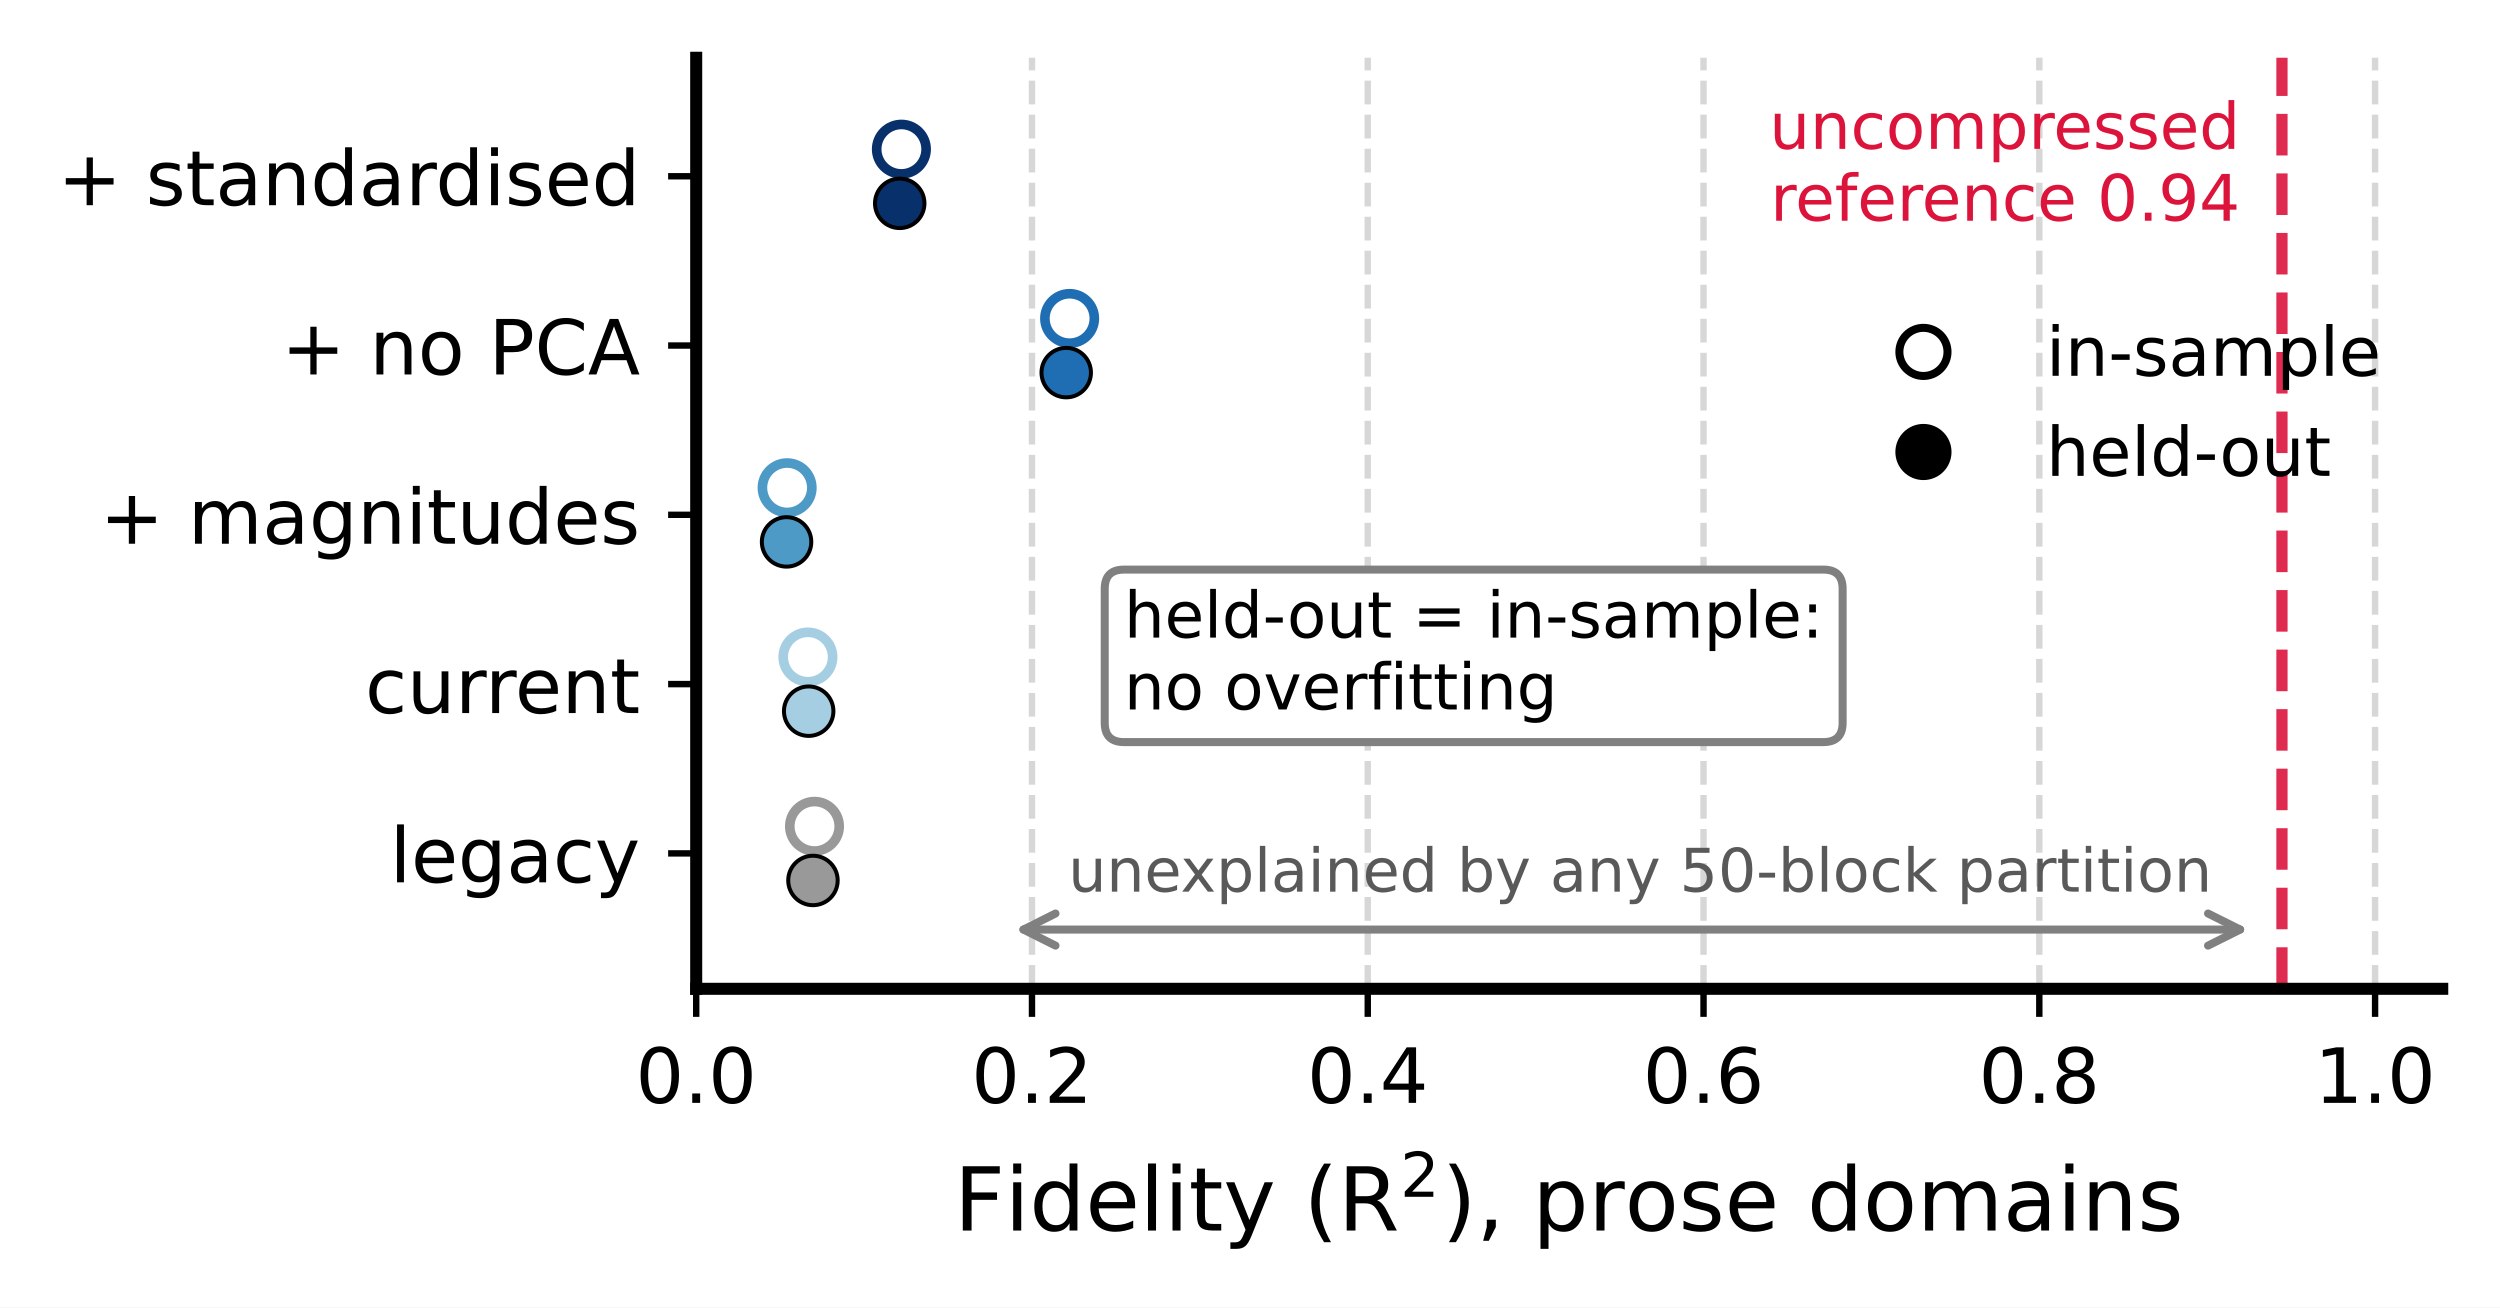
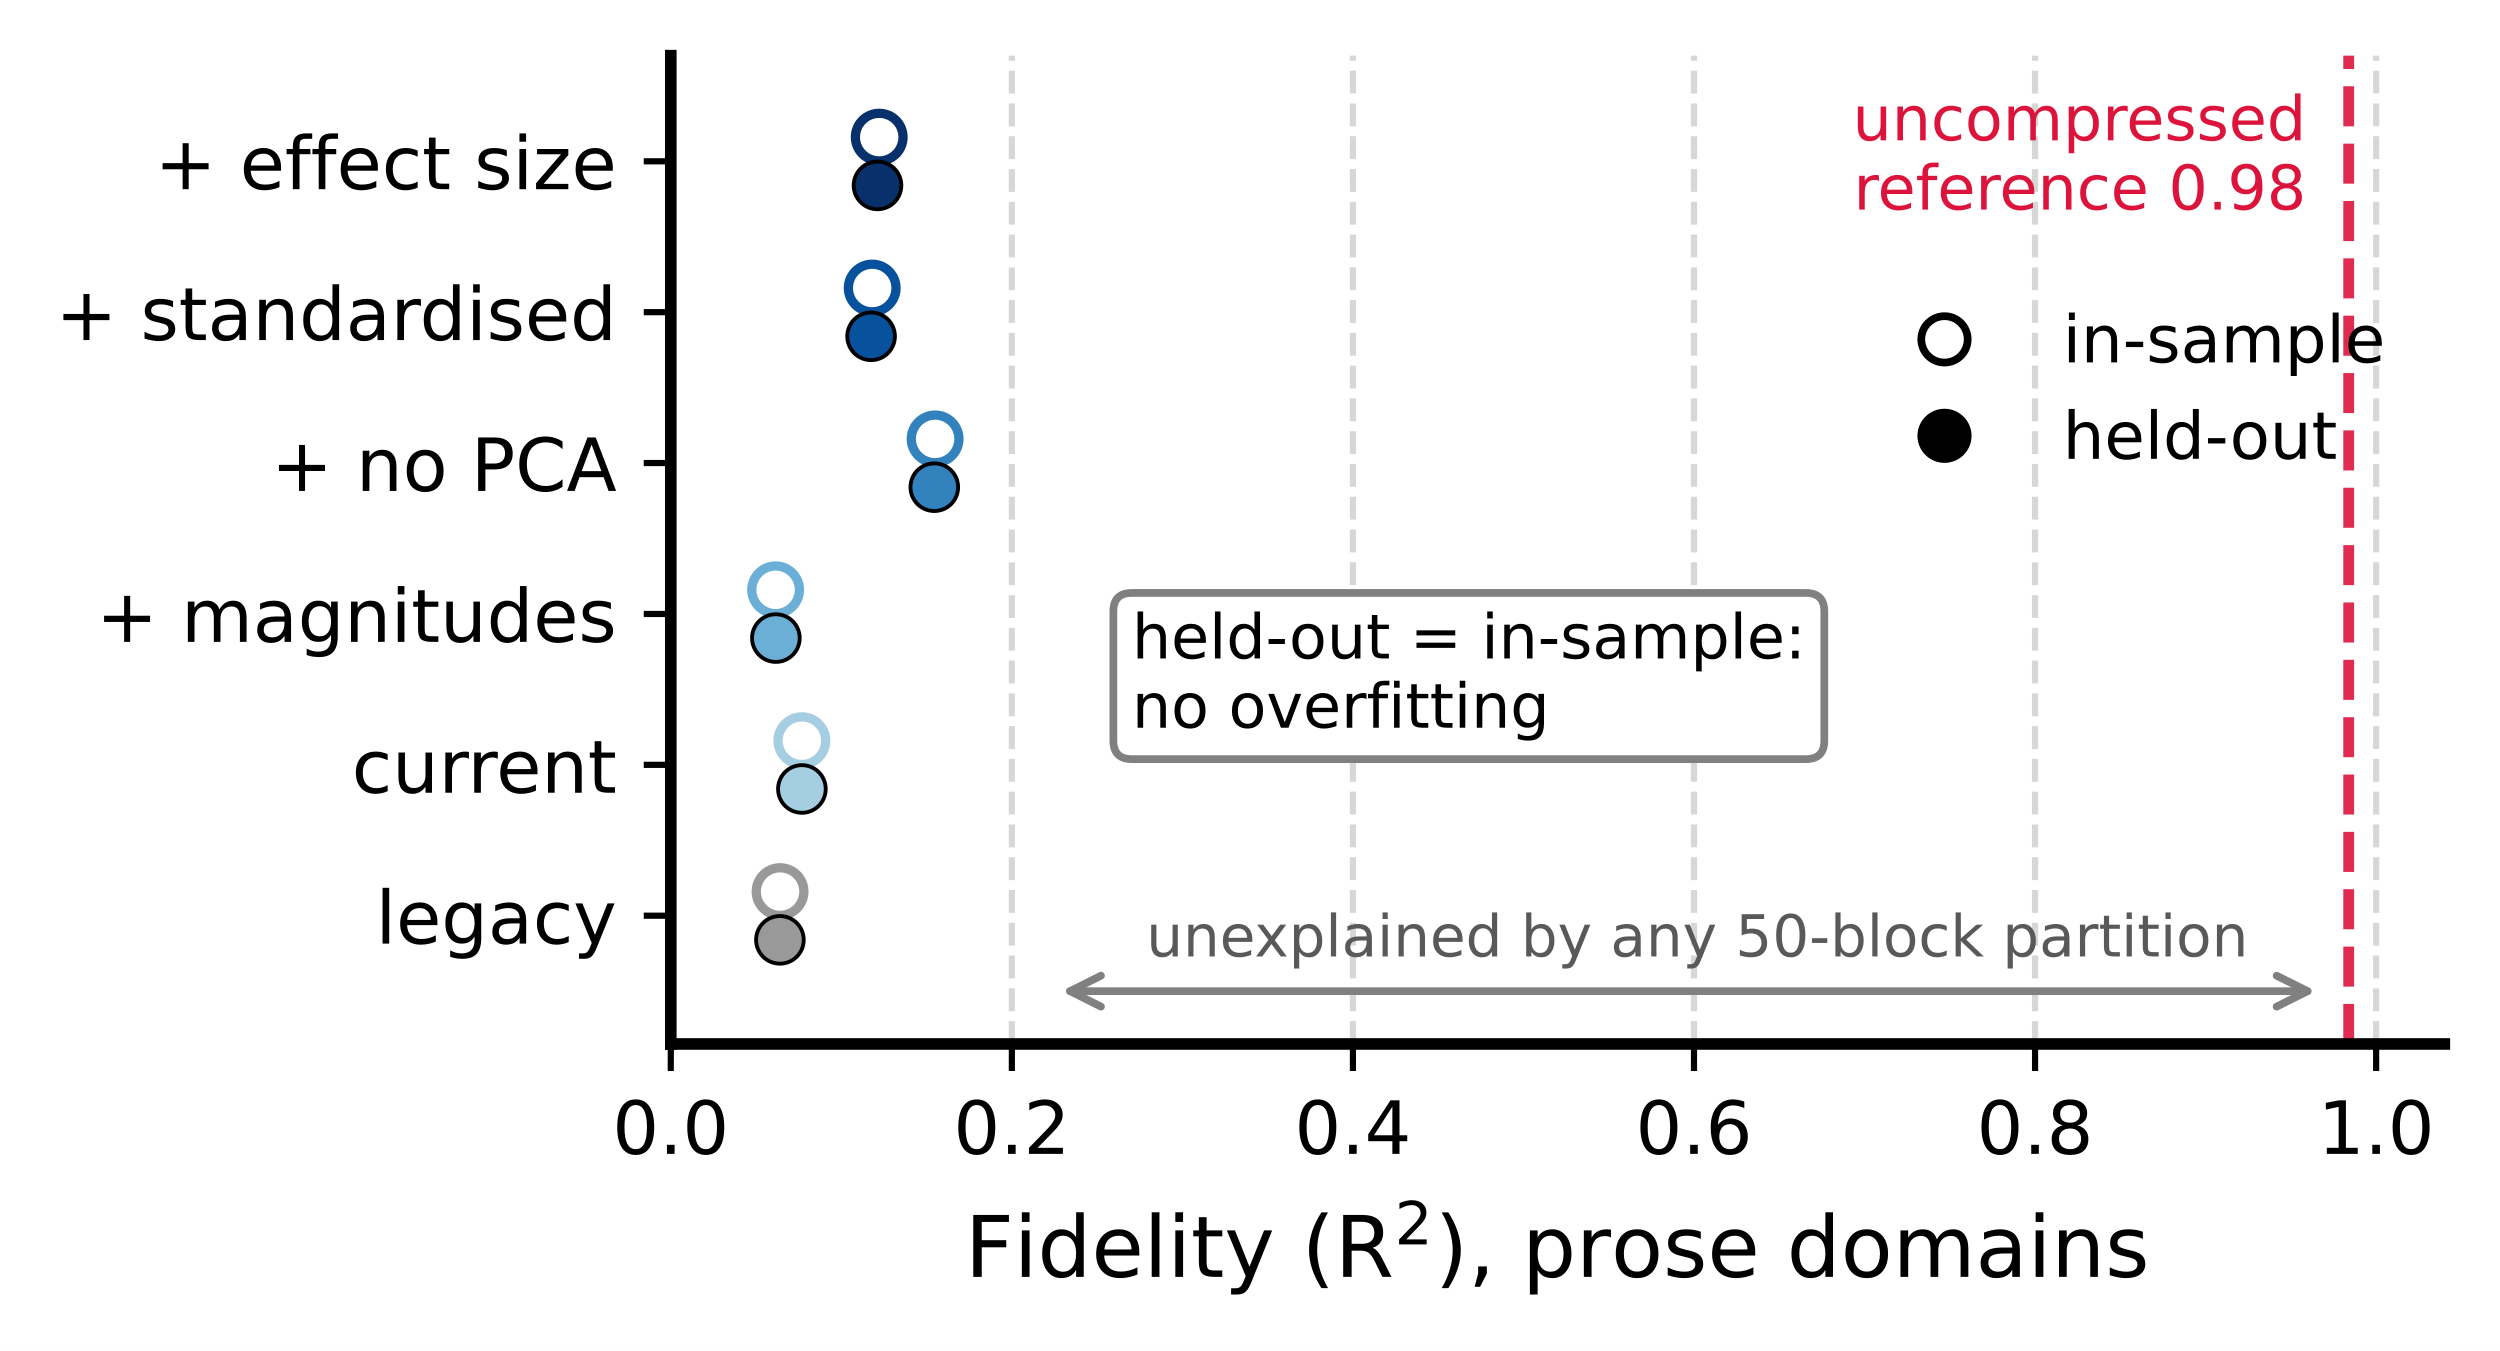
- <svg xmlns="http://www.w3.org/2000/svg" xmlns:xlink="http://www.w3.org/1999/xlink" width="311.629pt" height="162.97pt" viewBox="0 0 311.629 162.97" version="1.1">
+ <svg xmlns="http://www.w3.org/2000/svg" xmlns:xlink="http://www.w3.org/1999/xlink" width="323.437pt" height="174.778pt" viewBox="0 0 323.437 174.778" version="1.1">
  <defs>
    <style type="text/css">*{stroke-linejoin: round; stroke-linecap: butt}</style>
  </defs>
  <g id="figure_1">
    <g id="patch_1">
-       <path d="M 0 162.97  L 311.629 162.97  L 311.629 0  L 0 0  z " style="fill: #ffffff" />
+       <path d="M 0 174.778  L 323.437 174.778  L 323.437 0  L 0 0  z " style="fill: #ffffff" />
    </g>
    <g id="axes_1">
      <g id="patch_2">
-         <path d="M 86.783 123.256  L 304.429 123.256  L 304.429 7.2  L 86.783 7.2  z " style="fill: #ffffff" />
+         <path d="M 86.783 135.064  L 316.237 135.064  L 316.237 7.2  L 86.783 7.2  z " style="fill: #ffffff" />
      </g>
      <g id="matplotlib.axis_1">
        <g id="xtick_1">
          <g id="line2d_1">
-             <path d="M 86.783 123.256  L 86.783 7.2  " clip-path="url(#pd90f254993)" style="fill: none; stroke-dasharray: 2.96,1.28; stroke-dashoffset: 0; stroke: #b0b0b0; stroke-opacity: 0.5; stroke-width: 0.8" />
+             <path d="M 86.783 135.064  L 86.783 7.2  " clip-path="url(#pabe80f4dc6)" style="fill: none; stroke-dasharray: 2.96,1.28; stroke-dashoffset: 0; stroke: #b0b0b0; stroke-opacity: 0.5; stroke-width: 0.8" />
          </g>
          <g id="line2d_2">
            <defs>
-               <path id="md848c56dd3" d="M 0 0  L 0 3.5  " style="stroke: #000000; stroke-width: 0.8" />
+               <path id="m99d12f8454" d="M 0 0  L 0 3.5  " style="stroke: #000000; stroke-width: 0.8" />
            </defs>
            <g>
-               <use xlink:href="#md848c56dd3" x="86.783" y="123.256" style="stroke: #000000; stroke-width: 0.8" />
+               <use xlink:href="#m99d12f8454" x="86.783" y="135.064" style="stroke: #000000; stroke-width: 0.8" />
            </g>
          </g>
          <g id="text_1">
-             <text style="font-size: 9.5px; font-family: 'DejaVu Sans'; text-anchor: middle" x="86.783" y="137.475" transform="rotate(-0 86.78297 137.4745)">0.0</text>
+             <text style="font-size: 9.5px; font-family: 'DejaVu Sans'; text-anchor: middle" x="86.783" y="149.283" transform="rotate(-0 86.78297 149.2825)">0.0</text>
          </g>
        </g>
        <g id="xtick_2">
          <g id="line2d_3">
-             <path d="M 128.638 123.256  L 128.638 7.2  " clip-path="url(#pd90f254993)" style="fill: none; stroke-dasharray: 2.96,1.28; stroke-dashoffset: 0; stroke: #b0b0b0; stroke-opacity: 0.5; stroke-width: 0.8" />
+             <path d="M 130.909 135.064  L 130.909 7.2  " clip-path="url(#pabe80f4dc6)" style="fill: none; stroke-dasharray: 2.96,1.28; stroke-dashoffset: 0; stroke: #b0b0b0; stroke-opacity: 0.5; stroke-width: 0.8" />
          </g>
          <g id="line2d_4">
            <g>
-               <use xlink:href="#md848c56dd3" x="128.638" y="123.256" style="stroke: #000000; stroke-width: 0.8" />
+               <use xlink:href="#m99d12f8454" x="130.909" y="135.064" style="stroke: #000000; stroke-width: 0.8" />
            </g>
          </g>
          <g id="text_2">
-             <text style="font-size: 9.5px; font-family: 'DejaVu Sans'; text-anchor: middle" x="128.638" y="137.475" transform="rotate(-0 128.638 137.4745)">0.2</text>
+             <text style="font-size: 9.5px; font-family: 'DejaVu Sans'; text-anchor: middle" x="130.909" y="149.283" transform="rotate(-0 130.9087 149.2825)">0.2</text>
          </g>
        </g>
        <g id="xtick_3">
          <g id="line2d_5">
-             <path d="M 170.493 123.256  L 170.493 7.2  " clip-path="url(#pd90f254993)" style="fill: none; stroke-dasharray: 2.96,1.28; stroke-dashoffset: 0; stroke: #b0b0b0; stroke-opacity: 0.5; stroke-width: 0.8" />
+             <path d="M 175.035 135.064  L 175.035 7.2  " clip-path="url(#pabe80f4dc6)" style="fill: none; stroke-dasharray: 2.96,1.28; stroke-dashoffset: 0; stroke: #b0b0b0; stroke-opacity: 0.5; stroke-width: 0.8" />
          </g>
          <g id="line2d_6">
            <g>
-               <use xlink:href="#md848c56dd3" x="170.493" y="123.256" style="stroke: #000000; stroke-width: 0.8" />
+               <use xlink:href="#m99d12f8454" x="175.035" y="135.064" style="stroke: #000000; stroke-width: 0.8" />
            </g>
          </g>
          <g id="text_3">
-             <text style="font-size: 9.5px; font-family: 'DejaVu Sans'; text-anchor: middle" x="170.493" y="137.475" transform="rotate(-0 170.493 137.4745)">0.4</text>
+             <text style="font-size: 9.5px; font-family: 'DejaVu Sans'; text-anchor: middle" x="175.035" y="149.283" transform="rotate(-0 175.0345 149.2825)">0.4</text>
          </g>
        </g>
        <g id="xtick_4">
          <g id="line2d_7">
-             <path d="M 212.348 123.256  L 212.348 7.2  " clip-path="url(#pd90f254993)" style="fill: none; stroke-dasharray: 2.96,1.28; stroke-dashoffset: 0; stroke: #b0b0b0; stroke-opacity: 0.5; stroke-width: 0.8" />
+             <path d="M 219.16 135.064  L 219.16 7.2  " clip-path="url(#pabe80f4dc6)" style="fill: none; stroke-dasharray: 2.96,1.28; stroke-dashoffset: 0; stroke: #b0b0b0; stroke-opacity: 0.5; stroke-width: 0.8" />
          </g>
          <g id="line2d_8">
            <g>
-               <use xlink:href="#md848c56dd3" x="212.348" y="123.256" style="stroke: #000000; stroke-width: 0.8" />
+               <use xlink:href="#m99d12f8454" x="219.16" y="135.064" style="stroke: #000000; stroke-width: 0.8" />
            </g>
          </g>
          <g id="text_4">
-             <text style="font-size: 9.5px; font-family: 'DejaVu Sans'; text-anchor: middle" x="212.348" y="137.475" transform="rotate(-0 212.348 137.4745)">0.6</text>
+             <text style="font-size: 9.5px; font-family: 'DejaVu Sans'; text-anchor: middle" x="219.16" y="149.283" transform="rotate(-0 219.1603 149.2825)">0.6</text>
          </g>
        </g>
        <g id="xtick_5">
          <g id="line2d_9">
-             <path d="M 254.203 123.256  L 254.203 7.2  " clip-path="url(#pd90f254993)" style="fill: none; stroke-dasharray: 2.96,1.28; stroke-dashoffset: 0; stroke: #b0b0b0; stroke-opacity: 0.5; stroke-width: 0.8" />
+             <path d="M 263.286 135.064  L 263.286 7.2  " clip-path="url(#pabe80f4dc6)" style="fill: none; stroke-dasharray: 2.96,1.28; stroke-dashoffset: 0; stroke: #b0b0b0; stroke-opacity: 0.5; stroke-width: 0.8" />
          </g>
          <g id="line2d_10">
            <g>
-               <use xlink:href="#md848c56dd3" x="254.203" y="123.256" style="stroke: #000000; stroke-width: 0.8" />
+               <use xlink:href="#m99d12f8454" x="263.286" y="135.064" style="stroke: #000000; stroke-width: 0.8" />
            </g>
          </g>
          <g id="text_5">
-             <text style="font-size: 9.5px; font-family: 'DejaVu Sans'; text-anchor: middle" x="254.203" y="137.475" transform="rotate(-0 254.203 137.4745)">0.8</text>
+             <text style="font-size: 9.5px; font-family: 'DejaVu Sans'; text-anchor: middle" x="263.286" y="149.283" transform="rotate(-0 263.286 149.2825)">0.8</text>
          </g>
        </g>
        <g id="xtick_6">
          <g id="line2d_11">
-             <path d="M 296.058 123.256  L 296.058 7.2  " clip-path="url(#pd90f254993)" style="fill: none; stroke-dasharray: 2.96,1.28; stroke-dashoffset: 0; stroke: #b0b0b0; stroke-opacity: 0.5; stroke-width: 0.8" />
+             <path d="M 307.412 135.064  L 307.412 7.2  " clip-path="url(#pabe80f4dc6)" style="fill: none; stroke-dasharray: 2.96,1.28; stroke-dashoffset: 0; stroke: #b0b0b0; stroke-opacity: 0.5; stroke-width: 0.8" />
          </g>
          <g id="line2d_12">
            <g>
-               <use xlink:href="#md848c56dd3" x="296.058" y="123.256" style="stroke: #000000; stroke-width: 0.8" />
+               <use xlink:href="#m99d12f8454" x="307.412" y="135.064" style="stroke: #000000; stroke-width: 0.8" />
            </g>
          </g>
          <g id="text_6">
-             <text style="font-size: 9.5px; font-family: 'DejaVu Sans'; text-anchor: middle" x="296.058" y="137.475" transform="rotate(-0 296.058 137.4745)">1.0</text>
+             <text style="font-size: 9.5px; font-family: 'DejaVu Sans'; text-anchor: middle" x="307.412" y="149.283" transform="rotate(-0 307.4118 149.2825)">1.0</text>
          </g>
        </g>
        <g id="text_7">
-           <g transform="translate(118.936 153.4602)">
+           <g transform="translate(124.84 165.2682)">
            <text>
              <tspan x="0" y="-0.069" style="font-size: 11px; font-family: 'DejaVu Sans'">F</tspan>
              <tspan x="6.327" y="-0.069" style="font-size: 11px; font-family: 'DejaVu Sans'">i</tspan>
              <tspan x="9.383" y="-0.069" style="font-size: 11px; font-family: 'DejaVu Sans'">d</tspan>
              <tspan x="16.366" y="-0.069" style="font-size: 11px; font-family: 'DejaVu Sans'">e</tspan>
              <tspan x="23.133" y="-0.069" style="font-size: 11px; font-family: 'DejaVu Sans'">l</tspan>
              <tspan x="26.189" y="-0.069" style="font-size: 11px; font-family: 'DejaVu Sans'">i</tspan>
              <tspan x="29.246" y="-0.069" style="font-size: 11px; font-family: 'DejaVu Sans'">t</tspan>
              <tspan x="33.559" y="-0.069" style="font-size: 11px; font-family: 'DejaVu Sans'">y</tspan>
              <tspan x="40.068" y="-0.069" style="font-size: 11px; font-family: 'DejaVu Sans'"> </tspan>
              <tspan x="43.565" y="-0.069" style="font-size: 11px; font-family: 'DejaVu Sans'">(</tspan>
              <tspan x="47.856" y="-0.069" style="font-size: 11px; font-family: 'DejaVu Sans'">R</tspan>
              <tspan x="60.805" y="-0.069" style="font-size: 11px; font-family: 'DejaVu Sans'">)</tspan>
              <tspan x="65.096" y="-0.069" style="font-size: 11px; font-family: 'DejaVu Sans'">,</tspan>
              <tspan x="68.593" y="-0.069" style="font-size: 11px; font-family: 'DejaVu Sans'"> </tspan>
              <tspan x="72.089" y="-0.069" style="font-size: 11px; font-family: 'DejaVu Sans'">p</tspan>
              <tspan x="79.072" y="-0.069" style="font-size: 11px; font-family: 'DejaVu Sans'">r</tspan>
              <tspan x="83.594" y="-0.069" style="font-size: 11px; font-family: 'DejaVu Sans'">o</tspan>
              <tspan x="90.324" y="-0.069" style="font-size: 11px; font-family: 'DejaVu Sans'">s</tspan>
              <tspan x="96.055" y="-0.069" style="font-size: 11px; font-family: 'DejaVu Sans'">e</tspan>
              <tspan x="102.823" y="-0.069" style="font-size: 11px; font-family: 'DejaVu Sans'"> </tspan>
              <tspan x="106.319" y="-0.069" style="font-size: 11px; font-family: 'DejaVu Sans'">d</tspan>
              <tspan x="113.302" y="-0.069" style="font-size: 11px; font-family: 'DejaVu Sans'">o</tspan>
              <tspan x="120.032" y="-0.069" style="font-size: 11px; font-family: 'DejaVu Sans'">m</tspan>
              <tspan x="130.747" y="-0.069" style="font-size: 11px; font-family: 'DejaVu Sans'">a</tspan>
              <tspan x="137.488" y="-0.069" style="font-size: 11px; font-family: 'DejaVu Sans'">i</tspan>
              <tspan x="140.544" y="-0.069" style="font-size: 11px; font-family: 'DejaVu Sans'">n</tspan>
              <tspan x="147.515" y="-0.069" style="font-size: 11px; font-family: 'DejaVu Sans'">s</tspan>
              <tspan x="55.605" y="-4.28" style="font-size: 7.7px; font-family: 'DejaVu Sans'">2</tspan>
            </text>
          </g>
        </g>
      </g>
      <g id="matplotlib.axis_2">
        <g id="ytick_1">
          <g id="line2d_13">
            <defs>
-               <path id="m2c56007d1d" d="M 0 0  L -3.5 0  " style="stroke: #000000; stroke-width: 0.8" />
+               <path id="m61a0cf971a" d="M 0 0  L -3.5 0  " style="stroke: #000000; stroke-width: 0.8" />
            </defs>
            <g>
-               <use xlink:href="#m2c56007d1d" x="86.783" y="21.971" style="stroke: #000000; stroke-width: 0.8" />
+               <use xlink:href="#m61a0cf971a" x="86.783" y="20.865" style="stroke: #000000; stroke-width: 0.8" />
            </g>
          </g>
          <g id="text_8">
-             <text style="font-size: 9.5px; font-family: 'DejaVu Sans'; text-anchor: end" x="79.783" y="25.58" transform="rotate(-0 79.78297 25.58002)">+ standardised</text>
+             <text style="font-size: 9.5px; font-family: 'DejaVu Sans'; text-anchor: end" x="79.783" y="24.474" transform="rotate(-0 79.78297 24.47411)">+ effect size</text>
          </g>
        </g>
        <g id="ytick_2">
          <g id="line2d_14">
            <g>
-               <use xlink:href="#m2c56007d1d" x="86.783" y="43.072" style="stroke: #000000; stroke-width: 0.8" />
+               <use xlink:href="#m61a0cf971a" x="86.783" y="40.386" style="stroke: #000000; stroke-width: 0.8" />
            </g>
          </g>
          <g id="text_9">
-             <text style="font-size: 9.5px; font-family: 'DejaVu Sans'; text-anchor: end" x="79.783" y="46.681" transform="rotate(-0 79.78297 46.68111)">+ no PCA</text>
+             <text style="font-size: 9.5px; font-family: 'DejaVu Sans'; text-anchor: end" x="79.783" y="43.995" transform="rotate(-0 79.78297 43.99533)">+ standardised</text>
          </g>
        </g>
        <g id="ytick_3">
          <g id="line2d_15">
            <g>
-               <use xlink:href="#m2c56007d1d" x="86.783" y="64.173" style="stroke: #000000; stroke-width: 0.8" />
+               <use xlink:href="#m61a0cf971a" x="86.783" y="59.907" style="stroke: #000000; stroke-width: 0.8" />
            </g>
          </g>
          <g id="text_10">
-             <text style="font-size: 9.5px; font-family: 'DejaVu Sans'; text-anchor: end" x="79.783" y="67.782" transform="rotate(-0 79.78297 67.7822)">+ magnitudes</text>
+             <text style="font-size: 9.5px; font-family: 'DejaVu Sans'; text-anchor: end" x="79.783" y="63.517" transform="rotate(-0 79.78297 63.51656)">+ no PCA</text>
          </g>
        </g>
        <g id="ytick_4">
          <g id="line2d_16">
            <g>
-               <use xlink:href="#m2c56007d1d" x="86.783" y="85.274" style="stroke: #000000; stroke-width: 0.8" />
+               <use xlink:href="#m61a0cf971a" x="86.783" y="79.429" style="stroke: #000000; stroke-width: 0.8" />
            </g>
          </g>
          <g id="text_11">
-             <text style="font-size: 9.5px; font-family: 'DejaVu Sans'; text-anchor: end" x="79.783" y="88.883" transform="rotate(-0 79.78297 88.88329)">current</text>
+             <text style="font-size: 9.5px; font-family: 'DejaVu Sans'; text-anchor: end" x="79.783" y="83.038" transform="rotate(-0 79.78297 83.03778)">+ magnitudes</text>
          </g>
        </g>
        <g id="ytick_5">
          <g id="line2d_17">
            <g>
-               <use xlink:href="#m2c56007d1d" x="86.783" y="106.375" style="stroke: #000000; stroke-width: 0.8" />
+               <use xlink:href="#m61a0cf971a" x="86.783" y="98.95" style="stroke: #000000; stroke-width: 0.8" />
            </g>
          </g>
          <g id="text_12">
-             <text style="font-size: 9.5px; font-family: 'DejaVu Sans'; text-anchor: end" x="79.783" y="109.984" transform="rotate(-0 79.78297 109.9844)">legacy</text>
+             <text style="font-size: 9.5px; font-family: 'DejaVu Sans'; text-anchor: end" x="79.783" y="102.559" transform="rotate(-0 79.78297 102.559)">current</text>
+           </g>
+         </g>
+         <g id="ytick_6">
+           <g id="line2d_18">
+             <g>
+               <use xlink:href="#m61a0cf971a" x="86.783" y="118.471" style="stroke: #000000; stroke-width: 0.8" />
+             </g>
+           </g>
+           <g id="text_13">
+             <text style="font-size: 9.5px; font-family: 'DejaVu Sans'; text-anchor: end" x="79.783" y="122.08" transform="rotate(-0 79.78297 122.0802)">legacy</text>
          </g>
        </g>
      </g>
      <g id="LineCollection_1">
-         <path d="M 112.256 25.347  L 112.256 18.595  " clip-path="url(#pd90f254993)" style="fill: none; stroke: #08306b; stroke-opacity: 0.45; stroke-width: 1.2" />
+         <path d="M 113.638 23.988  L 113.638 17.741  " clip-path="url(#pabe80f4dc6)" style="fill: none; stroke: #08306b; stroke-opacity: 0.45; stroke-width: 1.2" />
      </g>
      <g id="LineCollection_2">
-         <path d="M 133.118 46.448  L 133.118 39.696  " clip-path="url(#pd90f254993)" style="fill: none; stroke: #1f6eb3; stroke-opacity: 0.45; stroke-width: 1.2" />
+         <path d="M 112.769 43.509  L 112.769 37.263  " clip-path="url(#pabe80f4dc6)" style="fill: none; stroke: #08519c; stroke-opacity: 0.45; stroke-width: 1.2" />
      </g>
      <g id="LineCollection_3">
-         <path d="M 98.081 67.549  L 98.081 60.797  " clip-path="url(#pd90f254993)" style="fill: none; stroke: #4e9ac6; stroke-opacity: 0.45; stroke-width: 1.2" />
+         <path d="M 120.928 63.031  L 120.928 56.784  " clip-path="url(#pabe80f4dc6)" style="fill: none; stroke: #3182bd; stroke-opacity: 0.45; stroke-width: 1.2" />
      </g>
      <g id="LineCollection_4">
-         <path d="M 100.756 88.65  L 100.756 81.898  " clip-path="url(#pd90f254993)" style="fill: none; stroke: #a6cee3; stroke-opacity: 0.45; stroke-width: 1.2" />
+         <path d="M 100.361 82.552  L 100.361 76.305  " clip-path="url(#pabe80f4dc6)" style="fill: none; stroke: #6baed6; stroke-opacity: 0.45; stroke-width: 1.2" />
      </g>
      <g id="LineCollection_5">
-         <path d="M 101.433 109.751  L 101.433 102.999  " clip-path="url(#pd90f254993)" style="fill: none; stroke: #999999; stroke-opacity: 0.45; stroke-width: 1.2" />
-       </g>
-       <g id="line2d_18">
-         <path d="M 284.45 123.256  L 284.45 7.2  " clip-path="url(#pd90f254993)" style="fill: none; stroke-dasharray: 5.18,2.24; stroke-dashoffset: 0; stroke: #dc143c; stroke-opacity: 0.9; stroke-width: 1.4" />
+         <path d="M 103.743 102.073  L 103.743 95.826  " clip-path="url(#pabe80f4dc6)" style="fill: none; stroke: #a6cee3; stroke-opacity: 0.45; stroke-width: 1.2" />
+       </g>
+       <g id="LineCollection_6">
+         <path d="M 100.912 121.594  L 100.912 115.348  " clip-path="url(#pabe80f4dc6)" style="fill: none; stroke: #999999; stroke-opacity: 0.45; stroke-width: 1.2" />
+       </g>
+       <g id="line2d_19">
+         <path d="M 303.863 135.064  L 303.863 7.2  " clip-path="url(#pabe80f4dc6)" style="fill: none; stroke-dasharray: 5.18,2.24; stroke-dashoffset: 0; stroke: #dc143c; stroke-opacity: 0.9; stroke-width: 1.4" />
      </g>
      <g id="patch_3">
-         <path d="M 86.783 123.256  L 86.783 7.2  " style="fill: none; stroke: #000000; stroke-width: 1.5; stroke-linejoin: miter; stroke-linecap: square" />
+         <path d="M 86.783 135.064  L 86.783 7.2  " style="fill: none; stroke: #000000; stroke-width: 1.5; stroke-linejoin: miter; stroke-linecap: square" />
      </g>
      <g id="patch_4">
-         <path d="M 86.783 123.256  L 304.429 123.256  " style="fill: none; stroke: #000000; stroke-width: 1.5; stroke-linejoin: miter; stroke-linecap: square" />
+         <path d="M 86.783 135.064  L 316.237 135.064  " style="fill: none; stroke: #000000; stroke-width: 1.5; stroke-linejoin: miter; stroke-linecap: square" />
      </g>
      <g id="PathCollection_1">
        <defs>
-           <path id="mdfcfa32d34" d="M 0 3.082  C 0.817 3.082 1.601 2.757 2.179 2.179  C 2.757 1.601 3.082 0.817 3.082 0  C 3.082 -0.817 2.757 -1.601 2.179 -2.179  C 1.601 -2.757 0.817 -3.082 0 -3.082  C -0.817 -3.082 -1.601 -2.757 -2.179 -2.179  C -2.757 -1.601 -3.082 -0.817 -3.082 0  C -3.082 0.817 -2.757 1.601 -2.179 2.179  C -1.601 2.757 -0.817 3.082 0 3.082  z " style="stroke: #08306b; stroke-width: 1.2" />
-         </defs>
-         <g clip-path="url(#pd90f254993)">
-           <use xlink:href="#mdfcfa32d34" x="112.361" y="18.595" style="fill: #ffffff; stroke: #08306b; stroke-width: 1.2" />
+           <path id="m329ca006f4" d="M 0 3.082  C 0.817 3.082 1.601 2.757 2.179 2.179  C 2.757 1.601 3.082 0.817 3.082 0  C 3.082 -0.817 2.757 -1.601 2.179 -2.179  C 1.601 -2.757 0.817 -3.082 0 -3.082  C -0.817 -3.082 -1.601 -2.757 -2.179 -2.179  C -2.757 -1.601 -3.082 -0.817 -3.082 0  C -3.082 0.817 -2.757 1.601 -2.179 2.179  C -1.601 2.757 -0.817 3.082 0 3.082  z " style="stroke: #08306b; stroke-width: 1.2" />
+         </defs>
+         <g clip-path="url(#pabe80f4dc6)">
+           <use xlink:href="#m329ca006f4" x="113.749" y="17.741" style="fill: #ffffff; stroke: #08306b; stroke-width: 1.2" />
        </g>
      </g>
      <g id="PathCollection_2">
        <defs>
-           <path id="m1a1df282d1" d="M 0 3.082  C 0.817 3.082 1.601 2.757 2.179 2.179  C 2.757 1.601 3.082 0.817 3.082 0  C 3.082 -0.817 2.757 -1.601 2.179 -2.179  C 1.601 -2.757 0.817 -3.082 0 -3.082  C -0.817 -3.082 -1.601 -2.757 -2.179 -2.179  C -2.757 -1.601 -3.082 -0.817 -3.082 0  C -3.082 0.817 -2.757 1.601 -2.179 2.179  C -1.601 2.757 -0.817 3.082 0 3.082  z " style="stroke: #1f6eb3; stroke-width: 1.2" />
-         </defs>
-         <g clip-path="url(#pd90f254993)">
-           <use xlink:href="#m1a1df282d1" x="133.33" y="39.696" style="fill: #ffffff; stroke: #1f6eb3; stroke-width: 1.2" />
+           <path id="mf91bb0079d" d="M 0 3.082  C 0.817 3.082 1.601 2.757 2.179 2.179  C 2.757 1.601 3.082 0.817 3.082 0  C 3.082 -0.817 2.757 -1.601 2.179 -2.179  C 1.601 -2.757 0.817 -3.082 0 -3.082  C -0.817 -3.082 -1.601 -2.757 -2.179 -2.179  C -2.757 -1.601 -3.082 -0.817 -3.082 0  C -3.082 0.817 -2.757 1.601 -2.179 2.179  C -1.601 2.757 -0.817 3.082 0 3.082  z " style="stroke: #08519c; stroke-width: 1.2" />
+         </defs>
+         <g clip-path="url(#pabe80f4dc6)">
+           <use xlink:href="#mf91bb0079d" x="112.84" y="37.263" style="fill: #ffffff; stroke: #08519c; stroke-width: 1.2" />
        </g>
      </g>
      <g id="PathCollection_3">
        <defs>
-           <path id="macb3fa68be" d="M 0 3.082  C 0.817 3.082 1.601 2.757 2.179 2.179  C 2.757 1.601 3.082 0.817 3.082 0  C 3.082 -0.817 2.757 -1.601 2.179 -2.179  C 1.601 -2.757 0.817 -3.082 0 -3.082  C -0.817 -3.082 -1.601 -2.757 -2.179 -2.179  C -2.757 -1.601 -3.082 -0.817 -3.082 0  C -3.082 0.817 -2.757 1.601 -2.179 2.179  C -1.601 2.757 -0.817 3.082 0 3.082  z " style="stroke: #4e9ac6; stroke-width: 1.2" />
-         </defs>
-         <g clip-path="url(#pd90f254993)">
-           <use xlink:href="#macb3fa68be" x="98.117" y="60.797" style="fill: #ffffff; stroke: #4e9ac6; stroke-width: 1.2" />
+           <path id="m3d829c0f76" d="M 0 3.082  C 0.817 3.082 1.601 2.757 2.179 2.179  C 2.757 1.601 3.082 0.817 3.082 0  C 3.082 -0.817 2.757 -1.601 2.179 -2.179  C 1.601 -2.757 0.817 -3.082 0 -3.082  C -0.817 -3.082 -1.601 -2.757 -2.179 -2.179  C -2.757 -1.601 -3.082 -0.817 -3.082 0  C -3.082 0.817 -2.757 1.601 -2.179 2.179  C -1.601 2.757 -0.817 3.082 0 3.082  z " style="stroke: #3182bd; stroke-width: 1.2" />
+         </defs>
+         <g clip-path="url(#pabe80f4dc6)">
+           <use xlink:href="#m3d829c0f76" x="120.981" y="56.784" style="fill: #ffffff; stroke: #3182bd; stroke-width: 1.2" />
        </g>
      </g>
      <g id="PathCollection_4">
        <defs>
-           <path id="m3879dcf360" d="M 0 3.082  C 0.817 3.082 1.601 2.757 2.179 2.179  C 2.757 1.601 3.082 0.817 3.082 0  C 3.082 -0.817 2.757 -1.601 2.179 -2.179  C 1.601 -2.757 0.817 -3.082 0 -3.082  C -0.817 -3.082 -1.601 -2.757 -2.179 -2.179  C -2.757 -1.601 -3.082 -0.817 -3.082 0  C -3.082 0.817 -2.757 1.601 -2.179 2.179  C -1.601 2.757 -0.817 3.082 0 3.082  z " style="stroke: #a6cee3; stroke-width: 1.2" />
-         </defs>
-         <g clip-path="url(#pd90f254993)">
-           <use xlink:href="#m3879dcf360" x="100.708" y="81.898" style="fill: #ffffff; stroke: #a6cee3; stroke-width: 1.2" />
+           <path id="md96b57f808" d="M 0 3.082  C 0.817 3.082 1.601 2.757 2.179 2.179  C 2.757 1.601 3.082 0.817 3.082 0  C 3.082 -0.817 2.757 -1.601 2.179 -2.179  C 1.601 -2.757 0.817 -3.082 0 -3.082  C -0.817 -3.082 -1.601 -2.757 -2.179 -2.179  C -2.757 -1.601 -3.082 -0.817 -3.082 0  C -3.082 0.817 -2.757 1.601 -2.179 2.179  C -1.601 2.757 -0.817 3.082 0 3.082  z " style="stroke: #6baed6; stroke-width: 1.2" />
+         </defs>
+         <g clip-path="url(#pabe80f4dc6)">
+           <use xlink:href="#md96b57f808" x="100.344" y="76.305" style="fill: #ffffff; stroke: #6baed6; stroke-width: 1.2" />
        </g>
      </g>
      <g id="PathCollection_5">
        <defs>
-           <path id="mb950ba7c6f" d="M 0 3.082  C 0.817 3.082 1.601 2.757 2.179 2.179  C 2.757 1.601 3.082 0.817 3.082 0  C 3.082 -0.817 2.757 -1.601 2.179 -2.179  C 1.601 -2.757 0.817 -3.082 0 -3.082  C -0.817 -3.082 -1.601 -2.757 -2.179 -2.179  C -2.757 -1.601 -3.082 -0.817 -3.082 0  C -3.082 0.817 -2.757 1.601 -2.179 2.179  C -1.601 2.757 -0.817 3.082 0 3.082  z " style="stroke: #999999; stroke-width: 1.2" />
-         </defs>
-         <g clip-path="url(#pd90f254993)">
-           <use xlink:href="#mb950ba7c6f" x="101.529" y="102.999" style="fill: #ffffff; stroke: #999999; stroke-width: 1.2" />
-         </g>
-       </g>
-       <g id="text_13">
-         <text style="font-size: 8px; font-family: 'DejaVu Sans'; fill: #dc143c" transform="translate(220.5456 18.55402)">uncompressed</text>
-         <text style="font-size: 8px; font-family: 'DejaVu Sans'; fill: #dc143c" transform="translate(220.6706 27.51227)">reference 0.94</text>
+           <path id="m6ef0f20f3e" d="M 0 3.082  C 0.817 3.082 1.601 2.757 2.179 2.179  C 2.757 1.601 3.082 0.817 3.082 0  C 3.082 -0.817 2.757 -1.601 2.179 -2.179  C 1.601 -2.757 0.817 -3.082 0 -3.082  C -0.817 -3.082 -1.601 -2.757 -2.179 -2.179  C -2.757 -1.601 -3.082 -0.817 -3.082 0  C -3.082 0.817 -2.757 1.601 -2.179 2.179  C -1.601 2.757 -0.817 3.082 0 3.082  z " style="stroke: #a6cee3; stroke-width: 1.2" />
+         </defs>
+         <g clip-path="url(#pabe80f4dc6)">
+           <use xlink:href="#m6ef0f20f3e" x="103.742" y="95.826" style="fill: #ffffff; stroke: #a6cee3; stroke-width: 1.2" />
+         </g>
+       </g>
+       <g id="PathCollection_6">
+         <defs>
+           <path id="m2cc3c65d1b" d="M 0 3.082  C 0.817 3.082 1.601 2.757 2.179 2.179  C 2.757 1.601 3.082 0.817 3.082 0  C 3.082 -0.817 2.757 -1.601 2.179 -2.179  C 1.601 -2.757 0.817 -3.082 0 -3.082  C -0.817 -3.082 -1.601 -2.757 -2.179 -2.179  C -2.757 -1.601 -3.082 -0.817 -3.082 0  C -3.082 0.817 -2.757 1.601 -2.179 2.179  C -1.601 2.757 -0.817 3.082 0 3.082  z " style="stroke: #999999; stroke-width: 1.2" />
+         </defs>
+         <g clip-path="url(#pabe80f4dc6)">
+           <use xlink:href="#m2cc3c65d1b" x="100.923" y="115.348" style="fill: #ffffff; stroke: #999999; stroke-width: 1.2" />
+         </g>
+       </g>
+       <g id="text_14">
+         <text style="font-size: 8px; font-family: 'DejaVu Sans'; fill: #dc143c" transform="translate(239.6748 18.15905)">uncompressed</text>
+         <text style="font-size: 8px; font-family: 'DejaVu Sans'; fill: #dc143c" transform="translate(239.7998 27.11731)">reference 0.98</text>
      </g>
      <g id="patch_5">
-         <path d="M 127.57 115.871  Q 203.403 115.871 279.236 115.871  " style="fill: none; stroke: #808080; stroke-linecap: round" />
-         <path d="M 131.57 117.871  L 127.57 115.871  L 131.57 113.871  " style="fill: none; stroke: #808080; stroke-linecap: round" />
-         <path d="M 275.236 113.871  L 279.236 115.871  L 275.236 117.871  " style="fill: none; stroke: #808080; stroke-linecap: round" />
-       </g>
-       <g id="text_14">
-         <text style="font-size: 7.5px; font-family: 'DejaVu Sans'; text-anchor: middle; fill: #595959" x="204.451" y="111.146" transform="rotate(-0 204.4512 111.1457)">unexplained by any 50-block partition</text>
+         <path d="M 138.437 128.232  Q 218.488 128.232 298.54 128.232  " style="fill: none; stroke: #808080; stroke-linecap: round" />
+         <path d="M 142.437 130.232  L 138.437 128.232  L 142.437 126.232  " style="fill: none; stroke: #808080; stroke-linecap: round" />
+         <path d="M 294.54 126.232  L 298.54 128.232  L 294.54 130.232  " style="fill: none; stroke: #808080; stroke-linecap: round" />
      </g>
      <g id="text_15">
+         <text style="font-size: 7.5px; font-family: 'DejaVu Sans'; text-anchor: middle; fill: #595959" x="219.592" y="123.744" transform="rotate(-0 219.5922 123.7436)">unexplained by any 50-block partition</text>
+       </g>
+       <g id="text_16">
        <g id="patch_6">
-           <path d="M 140.106 92.503  L 227.286 92.503  Q 229.686 92.503 229.686 90.103  L 229.686 73.402  Q 229.686 71.002 227.286 71.002  L 140.106 71.002  Q 137.706 71.002 137.706 73.402  L 137.706 90.103  Q 137.706 92.503 140.106 92.503  z " style="fill: #ffffff; stroke: #808080; stroke-linejoin: miter" />
-         </g>
-         <text style="font-size: 8px; font-family: 'DejaVu Sans'" transform="translate(140.1062 79.48095)">held-out = in-sample:</text>
-         <text style="font-size: 8px; font-family: 'DejaVu Sans'" transform="translate(140.1062 88.4392)">no overfitting</text>
-       </g>
-       <g id="PathCollection_6">
-         <defs>
-           <path id="m57624ee77c" d="M 0 3.082  C 0.817 3.082 1.601 2.757 2.179 2.179  C 2.757 1.601 3.082 0.817 3.082 0  C 3.082 -0.817 2.757 -1.601 2.179 -2.179  C 1.601 -2.757 0.817 -3.082 0 -3.082  C -0.817 -3.082 -1.601 -2.757 -2.179 -2.179  C -2.757 -1.601 -3.082 -0.817 -3.082 0  C -3.082 0.817 -2.757 1.601 -2.179 2.179  C -1.601 2.757 -0.817 3.082 0 3.082  z " style="stroke: #000000; stroke-width: 0.5" />
-         </defs>
-         <g clip-path="url(#pd90f254993)">
-           <use xlink:href="#m57624ee77c" x="112.151" y="25.347" style="fill: #08306b; stroke: #000000; stroke-width: 0.5" />
-         </g>
+           <path d="M 146.441 98.211  L 233.621 98.211  Q 236.021 98.211 236.021 95.811  L 236.021 79.111  Q 236.021 76.711 233.621 76.711  L 146.441 76.711  Q 144.041 76.711 144.041 79.111  L 144.041 95.811  Q 144.041 98.211 146.441 98.211  z " style="fill: #ffffff; stroke: #808080; stroke-linejoin: miter" />
+         </g>
+         <text style="font-size: 8px; font-family: 'DejaVu Sans'" transform="translate(146.441 85.18927)">held-out = in-sample:</text>
+         <text style="font-size: 8px; font-family: 'DejaVu Sans'" transform="translate(146.441 94.14752)">no overfitting</text>
      </g>
      <g id="PathCollection_7">
        <defs>
-           <path id="m034d62954f" d="M 0 3.082  C 0.817 3.082 1.601 2.757 2.179 2.179  C 2.757 1.601 3.082 0.817 3.082 0  C 3.082 -0.817 2.757 -1.601 2.179 -2.179  C 1.601 -2.757 0.817 -3.082 0 -3.082  C -0.817 -3.082 -1.601 -2.757 -2.179 -2.179  C -2.757 -1.601 -3.082 -0.817 -3.082 0  C -3.082 0.817 -2.757 1.601 -2.179 2.179  C -1.601 2.757 -0.817 3.082 0 3.082  z " style="stroke: #000000; stroke-width: 0.5" />
-         </defs>
-         <g clip-path="url(#pd90f254993)">
-           <use xlink:href="#m034d62954f" x="132.906" y="46.448" style="fill: #1f6eb3; stroke: #000000; stroke-width: 0.5" />
+           <path id="mb9af06b20c" d="M 0 3.082  C 0.817 3.082 1.601 2.757 2.179 2.179  C 2.757 1.601 3.082 0.817 3.082 0  C 3.082 -0.817 2.757 -1.601 2.179 -2.179  C 1.601 -2.757 0.817 -3.082 0 -3.082  C -0.817 -3.082 -1.601 -2.757 -2.179 -2.179  C -2.757 -1.601 -3.082 -0.817 -3.082 0  C -3.082 0.817 -2.757 1.601 -2.179 2.179  C -1.601 2.757 -0.817 3.082 0 3.082  z " style="stroke: #000000; stroke-width: 0.5" />
+         </defs>
+         <g clip-path="url(#pabe80f4dc6)">
+           <use xlink:href="#mb9af06b20c" x="113.527" y="23.988" style="fill: #08306b; stroke: #000000; stroke-width: 0.5" />
        </g>
      </g>
      <g id="PathCollection_8">
        <defs>
-           <path id="m2bd9a33900" d="M 0 3.082  C 0.817 3.082 1.601 2.757 2.179 2.179  C 2.757 1.601 3.082 0.817 3.082 0  C 3.082 -0.817 2.757 -1.601 2.179 -2.179  C 1.601 -2.757 0.817 -3.082 0 -3.082  C -0.817 -3.082 -1.601 -2.757 -2.179 -2.179  C -2.757 -1.601 -3.082 -0.817 -3.082 0  C -3.082 0.817 -2.757 1.601 -2.179 2.179  C -1.601 2.757 -0.817 3.082 0 3.082  z " style="stroke: #000000; stroke-width: 0.5" />
-         </defs>
-         <g clip-path="url(#pd90f254993)">
-           <use xlink:href="#m2bd9a33900" x="98.046" y="67.549" style="fill: #4e9ac6; stroke: #000000; stroke-width: 0.5" />
+           <path id="ma90b7053a1" d="M 0 3.082  C 0.817 3.082 1.601 2.757 2.179 2.179  C 2.757 1.601 3.082 0.817 3.082 0  C 3.082 -0.817 2.757 -1.601 2.179 -2.179  C 1.601 -2.757 0.817 -3.082 0 -3.082  C -0.817 -3.082 -1.601 -2.757 -2.179 -2.179  C -2.757 -1.601 -3.082 -0.817 -3.082 0  C -3.082 0.817 -2.757 1.601 -2.179 2.179  C -1.601 2.757 -0.817 3.082 0 3.082  z " style="stroke: #000000; stroke-width: 0.5" />
+         </defs>
+         <g clip-path="url(#pabe80f4dc6)">
+           <use xlink:href="#ma90b7053a1" x="112.697" y="43.509" style="fill: #08519c; stroke: #000000; stroke-width: 0.5" />
        </g>
      </g>
      <g id="PathCollection_9">
        <defs>
-           <path id="m728bf44a03" d="M 0 3.082  C 0.817 3.082 1.601 2.757 2.179 2.179  C 2.757 1.601 3.082 0.817 3.082 0  C 3.082 -0.817 2.757 -1.601 2.179 -2.179  C 1.601 -2.757 0.817 -3.082 0 -3.082  C -0.817 -3.082 -1.601 -2.757 -2.179 -2.179  C -2.757 -1.601 -3.082 -0.817 -3.082 0  C -3.082 0.817 -2.757 1.601 -2.179 2.179  C -1.601 2.757 -0.817 3.082 0 3.082  z " style="stroke: #000000; stroke-width: 0.5" />
-         </defs>
-         <g clip-path="url(#pd90f254993)">
-           <use xlink:href="#m728bf44a03" x="100.804" y="88.65" style="fill: #a6cee3; stroke: #000000; stroke-width: 0.5" />
+           <path id="mf222eb28f8" d="M 0 3.082  C 0.817 3.082 1.601 2.757 2.179 2.179  C 2.757 1.601 3.082 0.817 3.082 0  C 3.082 -0.817 2.757 -1.601 2.179 -2.179  C 1.601 -2.757 0.817 -3.082 0 -3.082  C -0.817 -3.082 -1.601 -2.757 -2.179 -2.179  C -2.757 -1.601 -3.082 -0.817 -3.082 0  C -3.082 0.817 -2.757 1.601 -2.179 2.179  C -1.601 2.757 -0.817 3.082 0 3.082  z " style="stroke: #000000; stroke-width: 0.5" />
+         </defs>
+         <g clip-path="url(#pabe80f4dc6)">
+           <use xlink:href="#mf222eb28f8" x="120.874" y="63.031" style="fill: #3182bd; stroke: #000000; stroke-width: 0.5" />
        </g>
      </g>
      <g id="PathCollection_10">
        <defs>
-           <path id="m82c0d3e371" d="M 0 3.082  C 0.817 3.082 1.601 2.757 2.179 2.179  C 2.757 1.601 3.082 0.817 3.082 0  C 3.082 -0.817 2.757 -1.601 2.179 -2.179  C 1.601 -2.757 0.817 -3.082 0 -3.082  C -0.817 -3.082 -1.601 -2.757 -2.179 -2.179  C -2.757 -1.601 -3.082 -0.817 -3.082 0  C -3.082 0.817 -2.757 1.601 -2.179 2.179  C -1.601 2.757 -0.817 3.082 0 3.082  z " style="stroke: #000000; stroke-width: 0.5" />
-         </defs>
-         <g clip-path="url(#pd90f254993)">
-           <use xlink:href="#m82c0d3e371" x="101.336" y="109.751" style="fill: #999999; stroke: #000000; stroke-width: 0.5" />
+           <path id="m8556bd19db" d="M 0 3.082  C 0.817 3.082 1.601 2.757 2.179 2.179  C 2.757 1.601 3.082 0.817 3.082 0  C 3.082 -0.817 2.757 -1.601 2.179 -2.179  C 1.601 -2.757 0.817 -3.082 0 -3.082  C -0.817 -3.082 -1.601 -2.757 -2.179 -2.179  C -2.757 -1.601 -3.082 -0.817 -3.082 0  C -3.082 0.817 -2.757 1.601 -2.179 2.179  C -1.601 2.757 -0.817 3.082 0 3.082  z " style="stroke: #000000; stroke-width: 0.5" />
+         </defs>
+         <g clip-path="url(#pabe80f4dc6)">
+           <use xlink:href="#m8556bd19db" x="100.378" y="82.552" style="fill: #6baed6; stroke: #000000; stroke-width: 0.5" />
+         </g>
+       </g>
+       <g id="PathCollection_11">
+         <defs>
+           <path id="m5c150ac99a" d="M 0 3.082  C 0.817 3.082 1.601 2.757 2.179 2.179  C 2.757 1.601 3.082 0.817 3.082 0  C 3.082 -0.817 2.757 -1.601 2.179 -2.179  C 1.601 -2.757 0.817 -3.082 0 -3.082  C -0.817 -3.082 -1.601 -2.757 -2.179 -2.179  C -2.757 -1.601 -3.082 -0.817 -3.082 0  C -3.082 0.817 -2.757 1.601 -2.179 2.179  C -1.601 2.757 -0.817 3.082 0 3.082  z " style="stroke: #000000; stroke-width: 0.5" />
+         </defs>
+         <g clip-path="url(#pabe80f4dc6)">
+           <use xlink:href="#m5c150ac99a" x="103.745" y="102.073" style="fill: #a6cee3; stroke: #000000; stroke-width: 0.5" />
+         </g>
+       </g>
+       <g id="PathCollection_12">
+         <defs>
+           <path id="m1319f909e9" d="M 0 3.082  C 0.817 3.082 1.601 2.757 2.179 2.179  C 2.757 1.601 3.082 0.817 3.082 0  C 3.082 -0.817 2.757 -1.601 2.179 -2.179  C 1.601 -2.757 0.817 -3.082 0 -3.082  C -0.817 -3.082 -1.601 -2.757 -2.179 -2.179  C -2.757 -1.601 -3.082 -0.817 -3.082 0  C -3.082 0.817 -2.757 1.601 -2.179 2.179  C -1.601 2.757 -0.817 3.082 0 3.082  z " style="stroke: #000000; stroke-width: 0.5" />
+         </defs>
+         <g clip-path="url(#pabe80f4dc6)">
+           <use xlink:href="#m1319f909e9" x="100.9" y="121.594" style="fill: #999999; stroke: #000000; stroke-width: 0.5" />
        </g>
      </g>
      <g id="legend_1">
-         <g id="line2d_19">
-           <path d="M 231.26 43.866  L 239.76 43.866  L 248.26 43.866  " style="fill: none; stroke: #000000; stroke-opacity: 0; stroke-width: 1.5; stroke-linecap: square" />
+         <g id="line2d_20">
+           <path d="M 243.068 43.906  L 251.568 43.906  L 260.068 43.906  " style="fill: none; stroke: #000000; stroke-opacity: 0; stroke-width: 1.5; stroke-linecap: square" />
          <defs>
-             <path id="mde3b66efea" d="M 0 3  C 0.796 3 1.559 2.684 2.121 2.121  C 2.684 1.559 3 0.796 3 0  C 3 -0.796 2.684 -1.559 2.121 -2.121  C 1.559 -2.684 0.796 -3 0 -3  C -0.796 -3 -1.559 -2.684 -2.121 -2.121  C -2.684 -1.559 -3 -0.796 -3 0  C -3 0.796 -2.684 1.559 -2.121 2.121  C -1.559 2.684 -0.796 3 0 3  z " style="stroke: #000000" />
+             <path id="m807bab0af1" d="M 0 3  C 0.796 3 1.559 2.684 2.121 2.121  C 2.684 1.559 3 0.796 3 0  C 3 -0.796 2.684 -1.559 2.121 -2.121  C 1.559 -2.684 0.796 -3 0 -3  C -0.796 -3 -1.559 -2.684 -2.121 -2.121  C -2.684 -1.559 -3 -0.796 -3 0  C -3 0.796 -2.684 1.559 -2.121 2.121  C -1.559 2.684 -0.796 3 0 3  z " style="stroke: #000000" />
          </defs>
          <g>
-             <use xlink:href="#mde3b66efea" x="239.76" y="43.866" style="fill: #ffffff; stroke: #000000" />
-           </g>
-         </g>
-         <g id="text_16">
-           <text style="font-size: 8.5px; font-family: 'DejaVu Sans'; text-anchor: start" x="255.06" y="46.841" transform="rotate(-0 255.0599 46.84099)">in-sample</text>
-         </g>
-         <g id="line2d_20">
-           <path d="M 231.26 56.342  L 239.76 56.342  L 248.26 56.342  " style="fill: none; stroke: #000000; stroke-opacity: 0; stroke-width: 1.5; stroke-linecap: square" />
+             <use xlink:href="#m807bab0af1" x="251.568" y="43.906" style="fill: #ffffff; stroke: #000000" />
+           </g>
+         </g>
+         <g id="text_17">
+           <text style="font-size: 8.5px; font-family: 'DejaVu Sans'; text-anchor: start" x="266.868" y="46.881" transform="rotate(-0 266.8679 46.88147)">in-sample</text>
+         </g>
+         <g id="line2d_21">
+           <path d="M 243.068 56.383  L 251.568 56.383  L 260.068 56.383  " style="fill: none; stroke: #000000; stroke-opacity: 0; stroke-width: 1.5; stroke-linecap: square" />
          <defs>
-             <path id="me5938ebee1" d="M 0 3  C 0.796 3 1.559 2.684 2.121 2.121  C 2.684 1.559 3 0.796 3 0  C 3 -0.796 2.684 -1.559 2.121 -2.121  C 1.559 -2.684 0.796 -3 0 -3  C -0.796 -3 -1.559 -2.684 -2.121 -2.121  C -2.684 -1.559 -3 -0.796 -3 0  C -3 0.796 -2.684 1.559 -2.121 2.121  C -1.559 2.684 -0.796 3 0 3  z " style="stroke: #000000" />
+             <path id="m832bdef3b3" d="M 0 3  C 0.796 3 1.559 2.684 2.121 2.121  C 2.684 1.559 3 0.796 3 0  C 3 -0.796 2.684 -1.559 2.121 -2.121  C 1.559 -2.684 0.796 -3 0 -3  C -0.796 -3 -1.559 -2.684 -2.121 -2.121  C -2.684 -1.559 -3 -0.796 -3 0  C -3 0.796 -2.684 1.559 -2.121 2.121  C -1.559 2.684 -0.796 3 0 3  z " style="stroke: #000000" />
          </defs>
          <g>
-             <use xlink:href="#me5938ebee1" x="239.76" y="56.342" style="stroke: #000000" />
-           </g>
-         </g>
-         <g id="text_17">
-           <text style="font-size: 8.5px; font-family: 'DejaVu Sans'; text-anchor: start" x="255.06" y="59.317" transform="rotate(-0 255.0599 59.3174)">held-out</text>
+             <use xlink:href="#m832bdef3b3" x="251.568" y="56.383" style="stroke: #000000" />
+           </g>
+         </g>
+         <g id="text_18">
+           <text style="font-size: 8.5px; font-family: 'DejaVu Sans'; text-anchor: start" x="266.868" y="59.358" transform="rotate(-0 266.8679 59.35788)">held-out</text>
        </g>
      </g>
    </g>
  </g>
  <defs>
-     <clipPath id="pd90f254993">
-       <rect x="86.783" y="7.2" width="217.646" height="116.056" />
+     <clipPath id="pabe80f4dc6">
+       <rect x="86.783" y="7.2" width="229.454" height="127.864" />
    </clipPath>
  </defs>
</svg>
